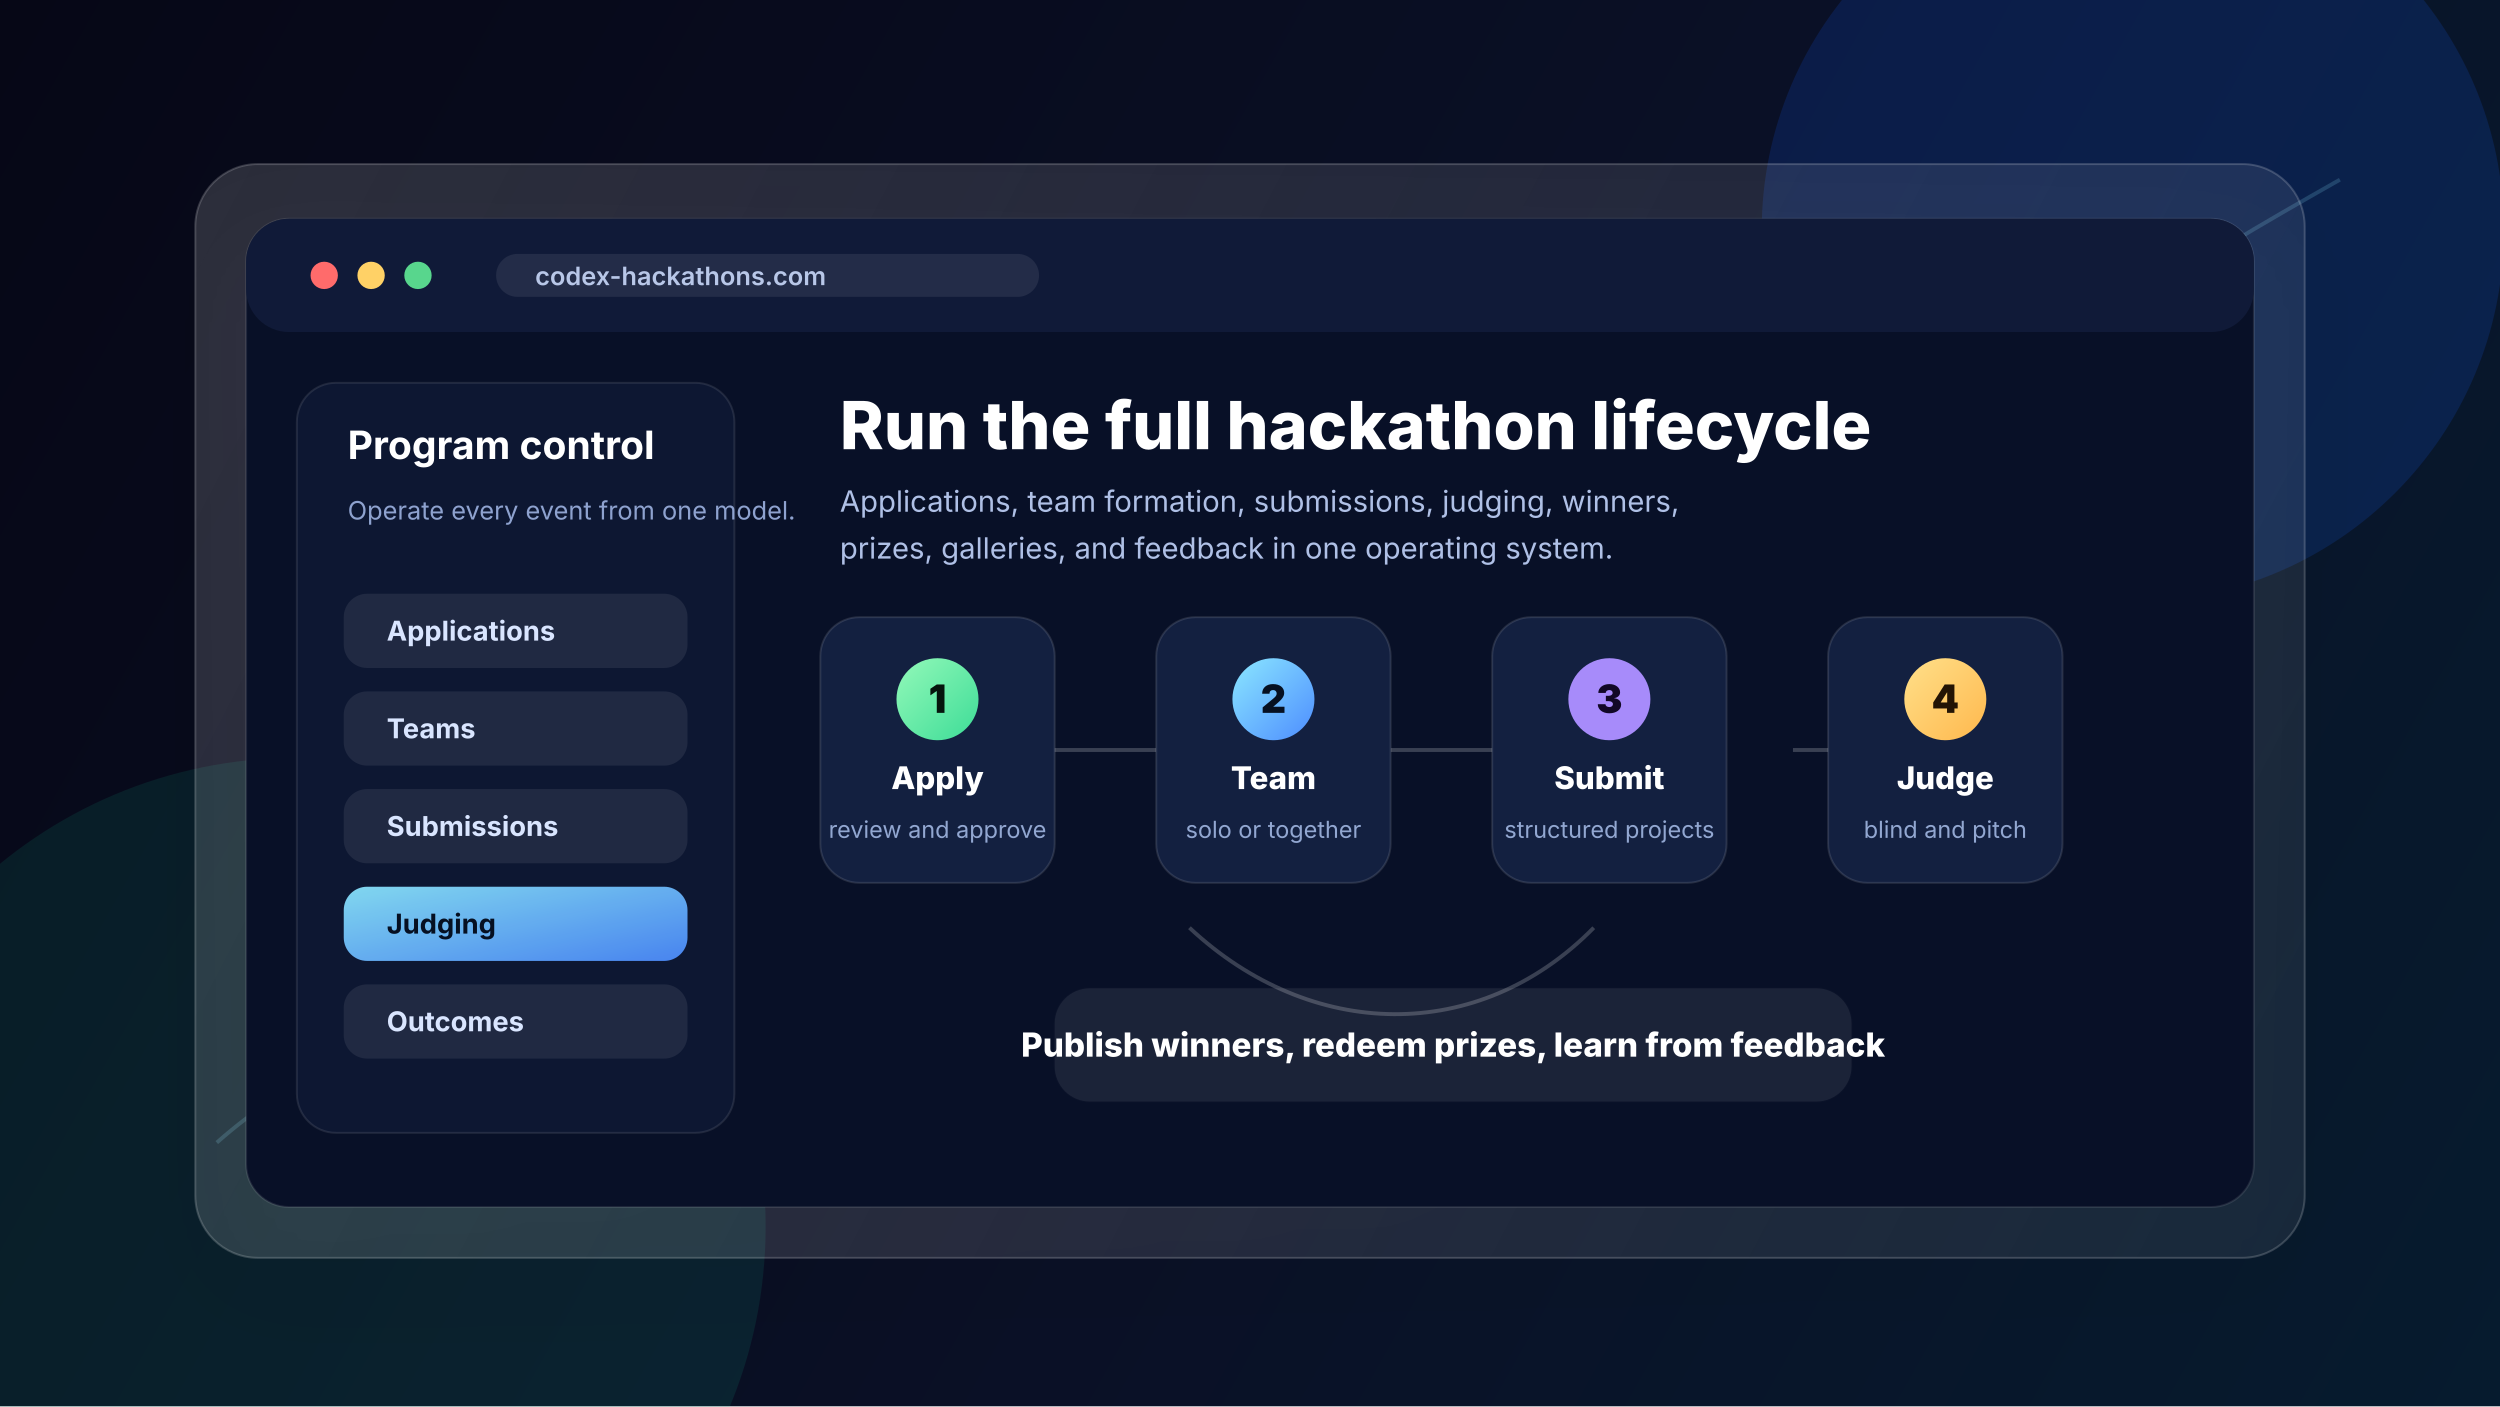
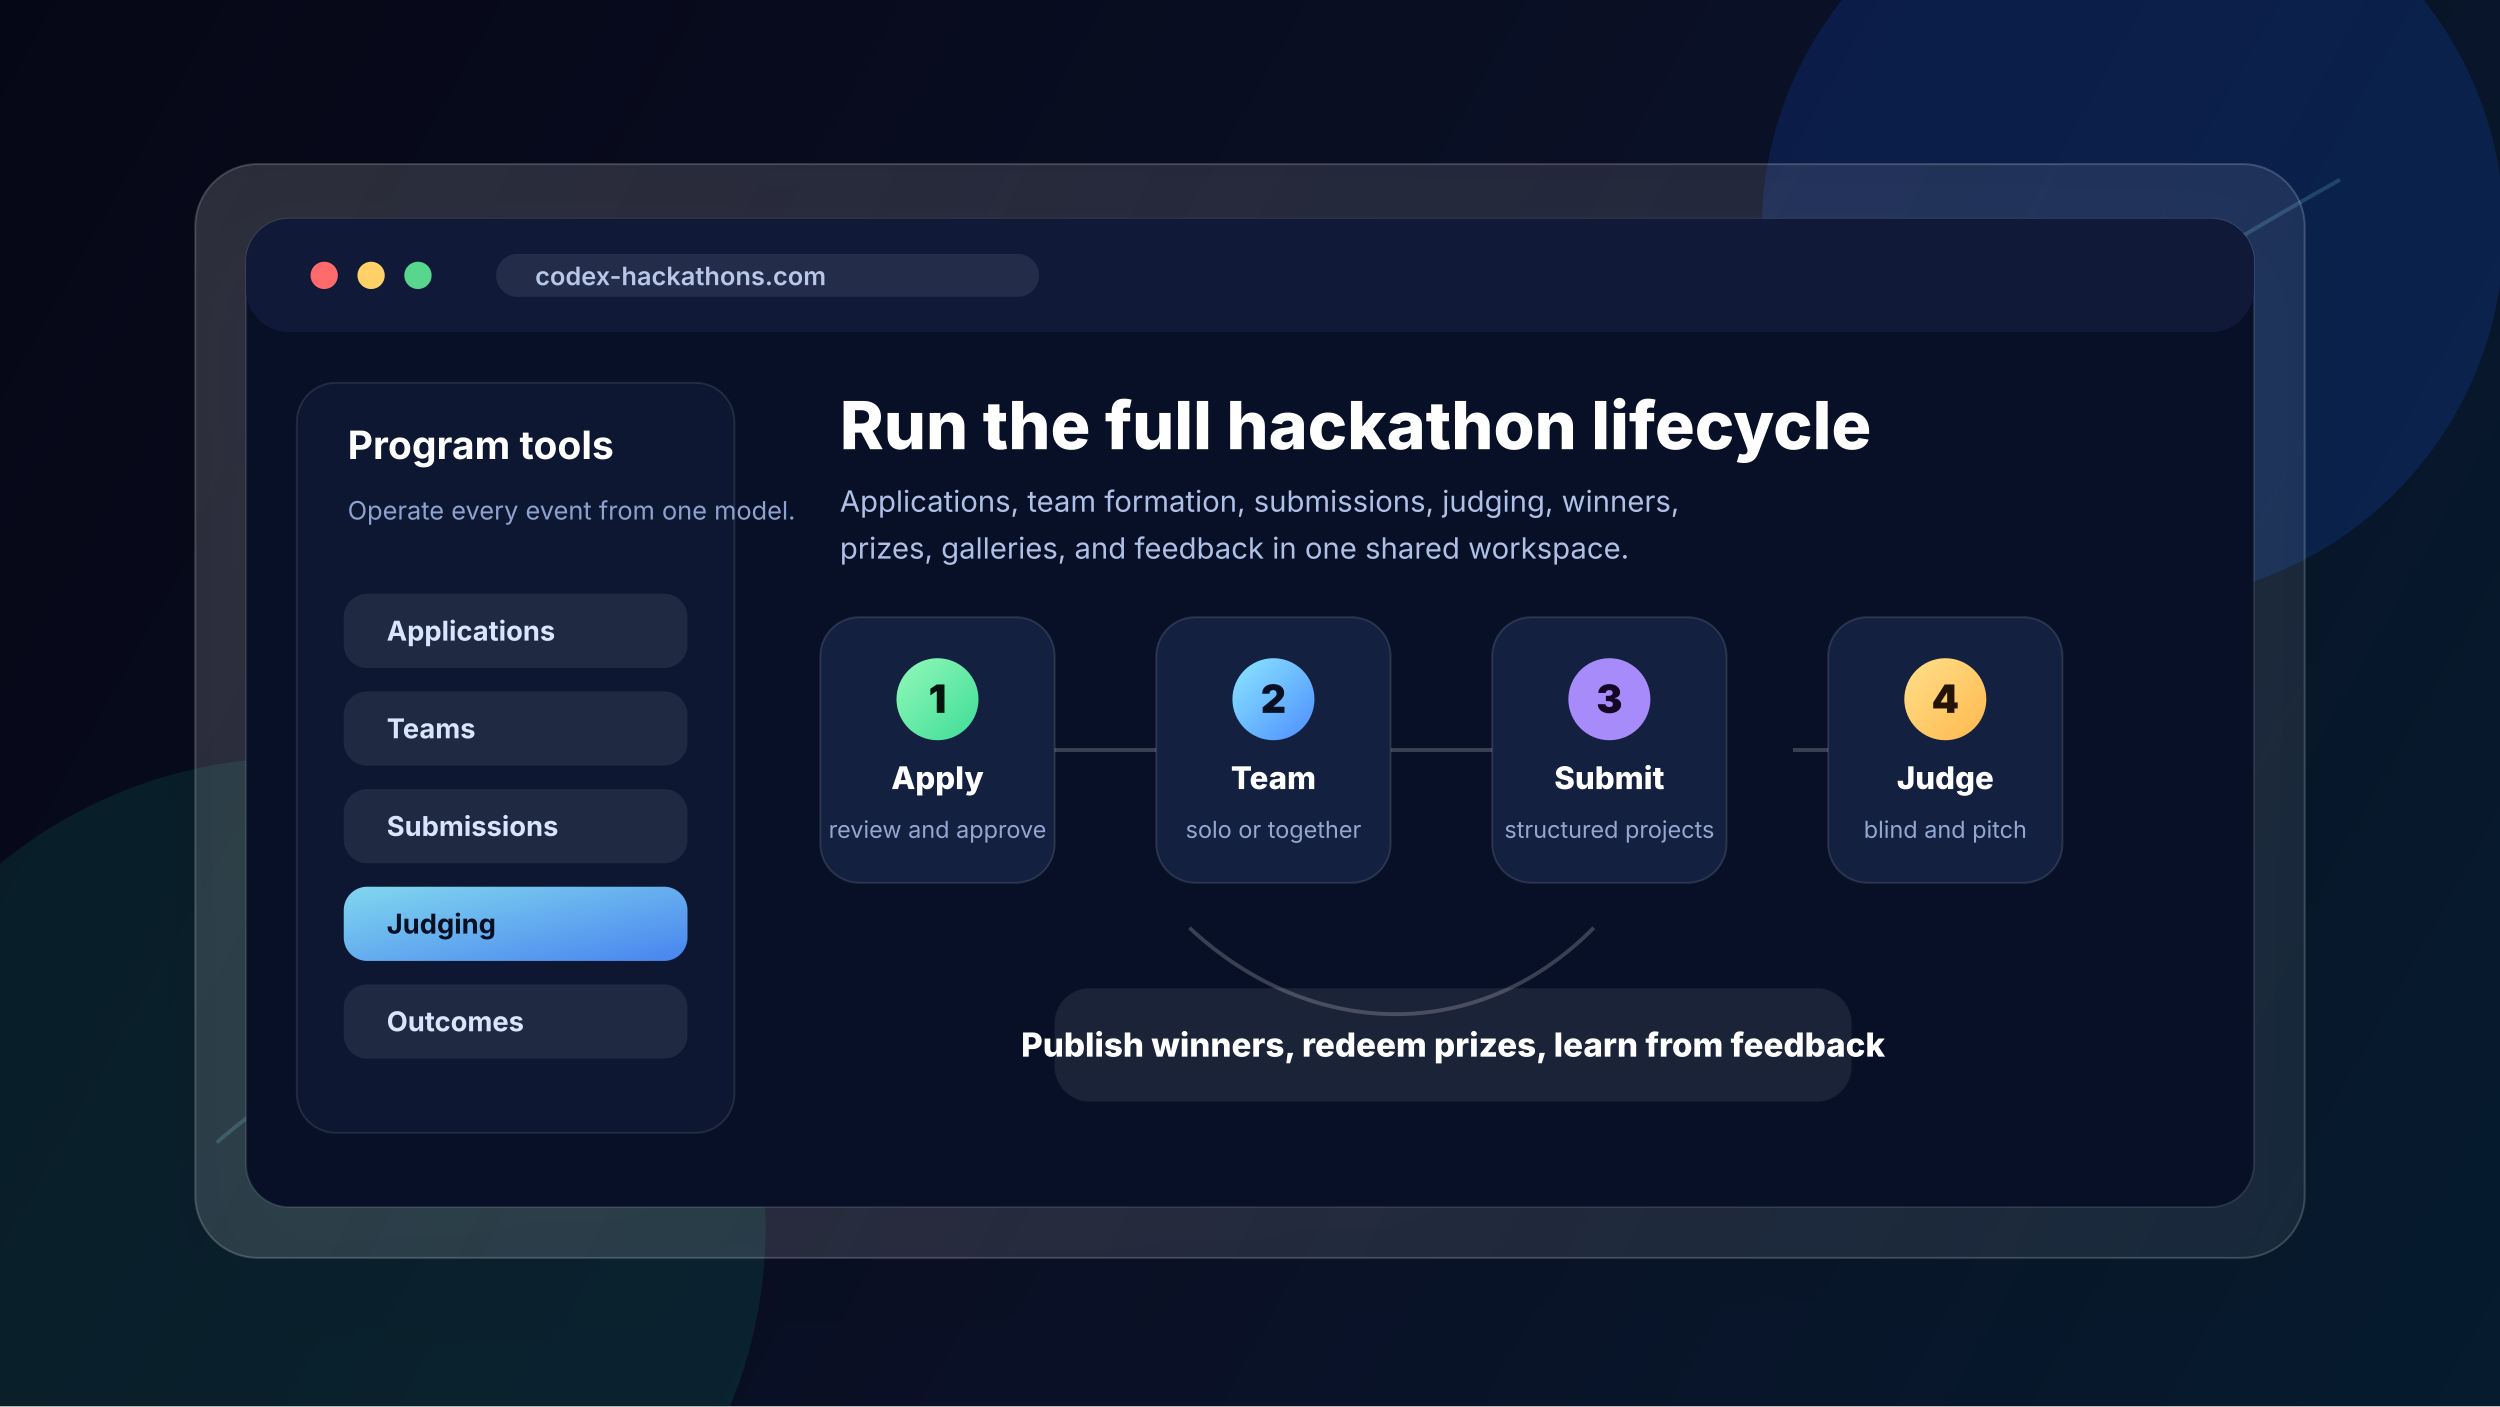
<svg xmlns="http://www.w3.org/2000/svg" width="1280" height="720" viewBox="0 0 1280 720" role="img" aria-labelledby="title desc">
  <defs>
    <linearGradient id="bg" x1="0" y1="0" x2="1280" y2="720" gradientUnits="userSpaceOnUse">
      <stop stop-color="#060716" />
      <stop offset="0.55" stop-color="#0A1026" />
      <stop offset="1" stop-color="#061B2E" />
    </linearGradient>
    <linearGradient id="panel" x1="110" y1="96" x2="1170" y2="650" gradientUnits="userSpaceOnUse">
      <stop stop-color="#FFFFFF" stop-opacity="0.14" />
      <stop offset="1" stop-color="#FFFFFF" stop-opacity="0.06" />
    </linearGradient>
    <linearGradient id="cyan" x1="0" y1="0" x2="1" y2="1">
      <stop stop-color="#8BE7FF" />
      <stop offset="1" stop-color="#4D8DFF" />
    </linearGradient>
    <linearGradient id="green" x1="0" y1="0" x2="1" y2="1">
      <stop stop-color="#93F9B9" />
      <stop offset="1" stop-color="#3DDC97" />
    </linearGradient>
    <linearGradient id="gold" x1="0" y1="0" x2="1" y2="1">
      <stop stop-color="#FFE08A" />
      <stop offset="1" stop-color="#FFB84D" />
    </linearGradient>
    <filter id="shadow" x="-20%" y="-20%" width="140%" height="150%">
      <feDropShadow dx="0" dy="24" stdDeviation="28" flood-color="#000000" flood-opacity="0.35" />
    </filter>
  </defs>
  <rect width="1280" height="720" fill="url(#bg)" />
  <circle cx="1092" cy="118" r="190" fill="#165DFF" opacity="0.16" />
  <circle cx="152" cy="628" r="240" fill="#18D9A3" opacity="0.10" />
  <path d="M111 585 C278 438 417 648 586 506 C744 373 820 430 966 270 C1055 174 1117 138 1198 92" fill="none" stroke="#8BE7FF" stroke-opacity="0.18" stroke-width="2" />
  <rect x="100" y="84" width="1080" height="560" rx="32" fill="url(#panel)" stroke="#FFFFFF" stroke-opacity="0.18" filter="url(#shadow)" />
  <rect x="126" y="112" width="1028" height="506" rx="22" fill="#081027" stroke="#FFFFFF" stroke-opacity="0.10" />
  <rect x="126" y="112" width="1028" height="58" rx="22" fill="#101A38" />
  <circle cx="166" cy="141" r="7" fill="#FF6B6B" />
  <circle cx="190" cy="141" r="7" fill="#FFD166" />
  <circle cx="214" cy="141" r="7" fill="#58D68D" />
  <rect x="254" y="130" width="278" height="22" rx="11" fill="#FFFFFF" opacity="0.08" />
  <text x="274" y="146" fill="#B8C7E8" font-family="Inter, ui-sans-serif, system-ui, -apple-system, BlinkMacSystemFont, 'Segoe UI', sans-serif" font-size="13" font-weight="600">codex-hackathons.com</text>
  <rect x="152" y="196" width="224" height="384" rx="20" fill="#0D1732" stroke="#FFFFFF" stroke-opacity="0.10" />
-   <text x="178" y="235" fill="#FFFFFF" font-family="Inter, ui-sans-serif, system-ui, -apple-system, BlinkMacSystemFont, 'Segoe UI', sans-serif" font-size="20" font-weight="700">Program control</text>
+   <text x="178" y="235" fill="#FFFFFF" font-family="Inter, ui-sans-serif, system-ui, -apple-system, BlinkMacSystemFont, 'Segoe UI', sans-serif" font-size="20" font-weight="700">Program tools</text>
  <text x="178" y="266" fill="#8EA2CF" font-family="Inter, ui-sans-serif, system-ui, -apple-system, BlinkMacSystemFont, 'Segoe UI', sans-serif" font-size="13">Operate every event from one model.</text>
  <g font-family="Inter, ui-sans-serif, system-ui, -apple-system, BlinkMacSystemFont, 'Segoe UI', sans-serif" font-size="14" font-weight="650">
    <rect x="176" y="304" width="176" height="38" rx="12" fill="#FFFFFF" opacity="0.08" />
    <text x="198" y="328" fill="#D9E5FF">Applications</text>
    <rect x="176" y="354" width="176" height="38" rx="12" fill="#FFFFFF" opacity="0.08" />
    <text x="198" y="378" fill="#D9E5FF">Teams</text>
    <rect x="176" y="404" width="176" height="38" rx="12" fill="#FFFFFF" opacity="0.08" />
    <text x="198" y="428" fill="#D9E5FF">Submissions</text>
    <rect x="176" y="454" width="176" height="38" rx="12" fill="url(#cyan)" opacity="0.92" />
    <text x="198" y="478" fill="#061022">Judging</text>
    <rect x="176" y="504" width="176" height="38" rx="12" fill="#FFFFFF" opacity="0.08" />
    <text x="198" y="528" fill="#D9E5FF">Outcomes</text>
  </g>
  <text x="430" y="230" fill="#FFFFFF" font-family="Inter, ui-sans-serif, system-ui, -apple-system, BlinkMacSystemFont, 'Segoe UI', sans-serif" font-size="34" font-weight="800">Run the full hackathon lifecycle</text>
  <text x="430" y="262" fill="#AFC0E6" font-family="Inter, ui-sans-serif, system-ui, -apple-system, BlinkMacSystemFont, 'Segoe UI', sans-serif" font-size="15">Applications, team formation, submissions, judging, winners,</text>
-   <text x="430" y="286" fill="#AFC0E6" font-family="Inter, ui-sans-serif, system-ui, -apple-system, BlinkMacSystemFont, 'Segoe UI', sans-serif" font-size="15">prizes, galleries, and feedback in one operating system.</text>
+   <text x="430" y="286" fill="#AFC0E6" font-family="Inter, ui-sans-serif, system-ui, -apple-system, BlinkMacSystemFont, 'Segoe UI', sans-serif" font-size="15">prizes, galleries, and feedback in one shared workspace.</text>
  <g stroke="#FFFFFF" stroke-opacity="0.20" stroke-width="2" fill="none">
    <path d="M505 384 H592" />
    <path d="M712 384 H798" />
    <path d="M918 384 H1004" />
    <path d="M609 475 C671 533 757 535 816 475" />
  </g>
  <g font-family="Inter, ui-sans-serif, system-ui, -apple-system, BlinkMacSystemFont, 'Segoe UI', sans-serif">
    <rect x="420" y="316" width="120" height="136" rx="20" fill="#132040" stroke="#FFFFFF" stroke-opacity="0.12" />
    <circle cx="480" cy="358" r="21" fill="url(#green)" />
    <text x="480" y="365" text-anchor="middle" fill="#05150D" font-size="20" font-weight="900">1</text>
    <text x="480" y="404" text-anchor="middle" fill="#FFFFFF" font-size="16" font-weight="760">Apply</text>
    <text x="480" y="429" text-anchor="middle" fill="#92A7D1" font-size="12">review and approve</text>
    <rect x="592" y="316" width="120" height="136" rx="20" fill="#132040" stroke="#FFFFFF" stroke-opacity="0.12" />
    <circle cx="652" cy="358" r="21" fill="url(#cyan)" />
    <text x="652" y="365" text-anchor="middle" fill="#061022" font-size="20" font-weight="900">2</text>
    <text x="652" y="404" text-anchor="middle" fill="#FFFFFF" font-size="16" font-weight="760">Team</text>
    <text x="652" y="429" text-anchor="middle" fill="#92A7D1" font-size="12">solo or together</text>
    <rect x="764" y="316" width="120" height="136" rx="20" fill="#132040" stroke="#FFFFFF" stroke-opacity="0.12" />
    <circle cx="824" cy="358" r="21" fill="#A78BFA" />
    <text x="824" y="365" text-anchor="middle" fill="#120826" font-size="20" font-weight="900">3</text>
    <text x="824" y="404" text-anchor="middle" fill="#FFFFFF" font-size="16" font-weight="760">Submit</text>
    <text x="824" y="429" text-anchor="middle" fill="#92A7D1" font-size="12">structured projects</text>
    <rect x="936" y="316" width="120" height="136" rx="20" fill="#132040" stroke="#FFFFFF" stroke-opacity="0.12" />
    <circle cx="996" cy="358" r="21" fill="url(#gold)" />
    <text x="996" y="365" text-anchor="middle" fill="#241404" font-size="20" font-weight="900">4</text>
    <text x="996" y="404" text-anchor="middle" fill="#FFFFFF" font-size="16" font-weight="760">Judge</text>
    <text x="996" y="429" text-anchor="middle" fill="#92A7D1" font-size="12">blind and pitch</text>
    <rect x="540" y="506" width="408" height="58" rx="18" fill="#FFFFFF" opacity="0.08" stroke="#FFFFFF" stroke-opacity="0.10" />
    <text x="744" y="541" text-anchor="middle" fill="#FFFFFF" font-size="17" font-weight="760">Publish winners, redeem prizes, learn from feedback</text>
  </g>
</svg>
